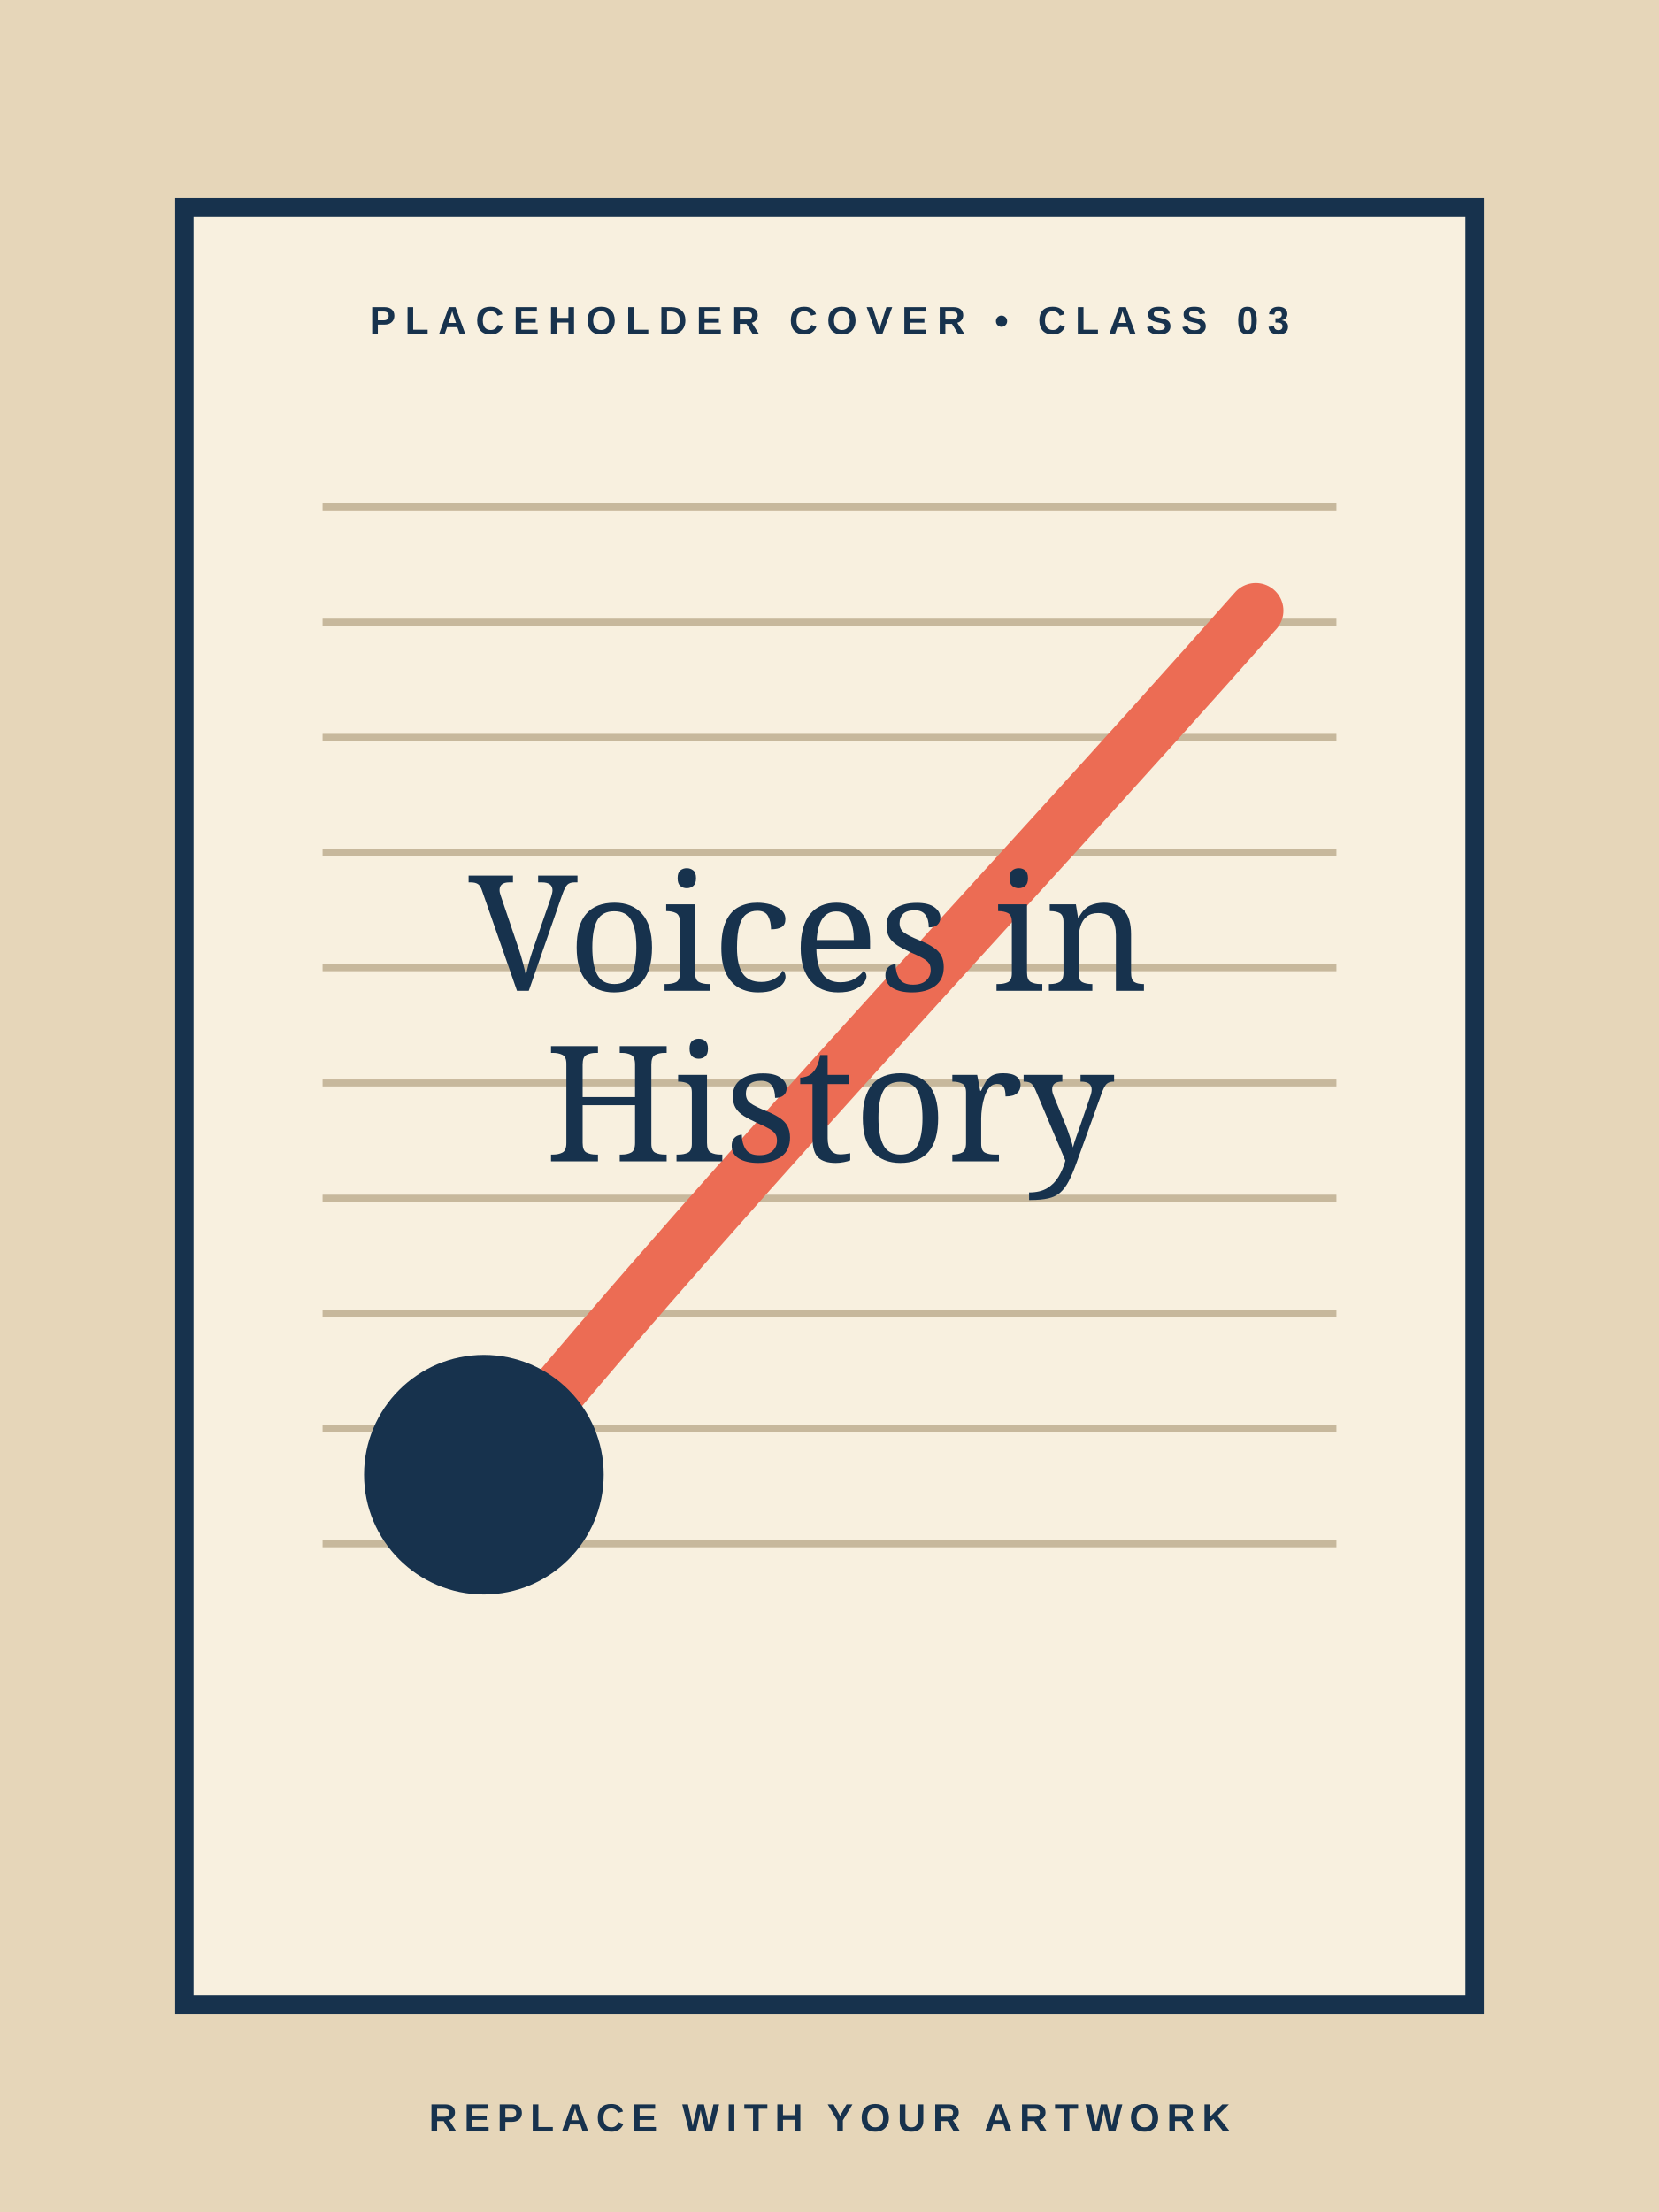
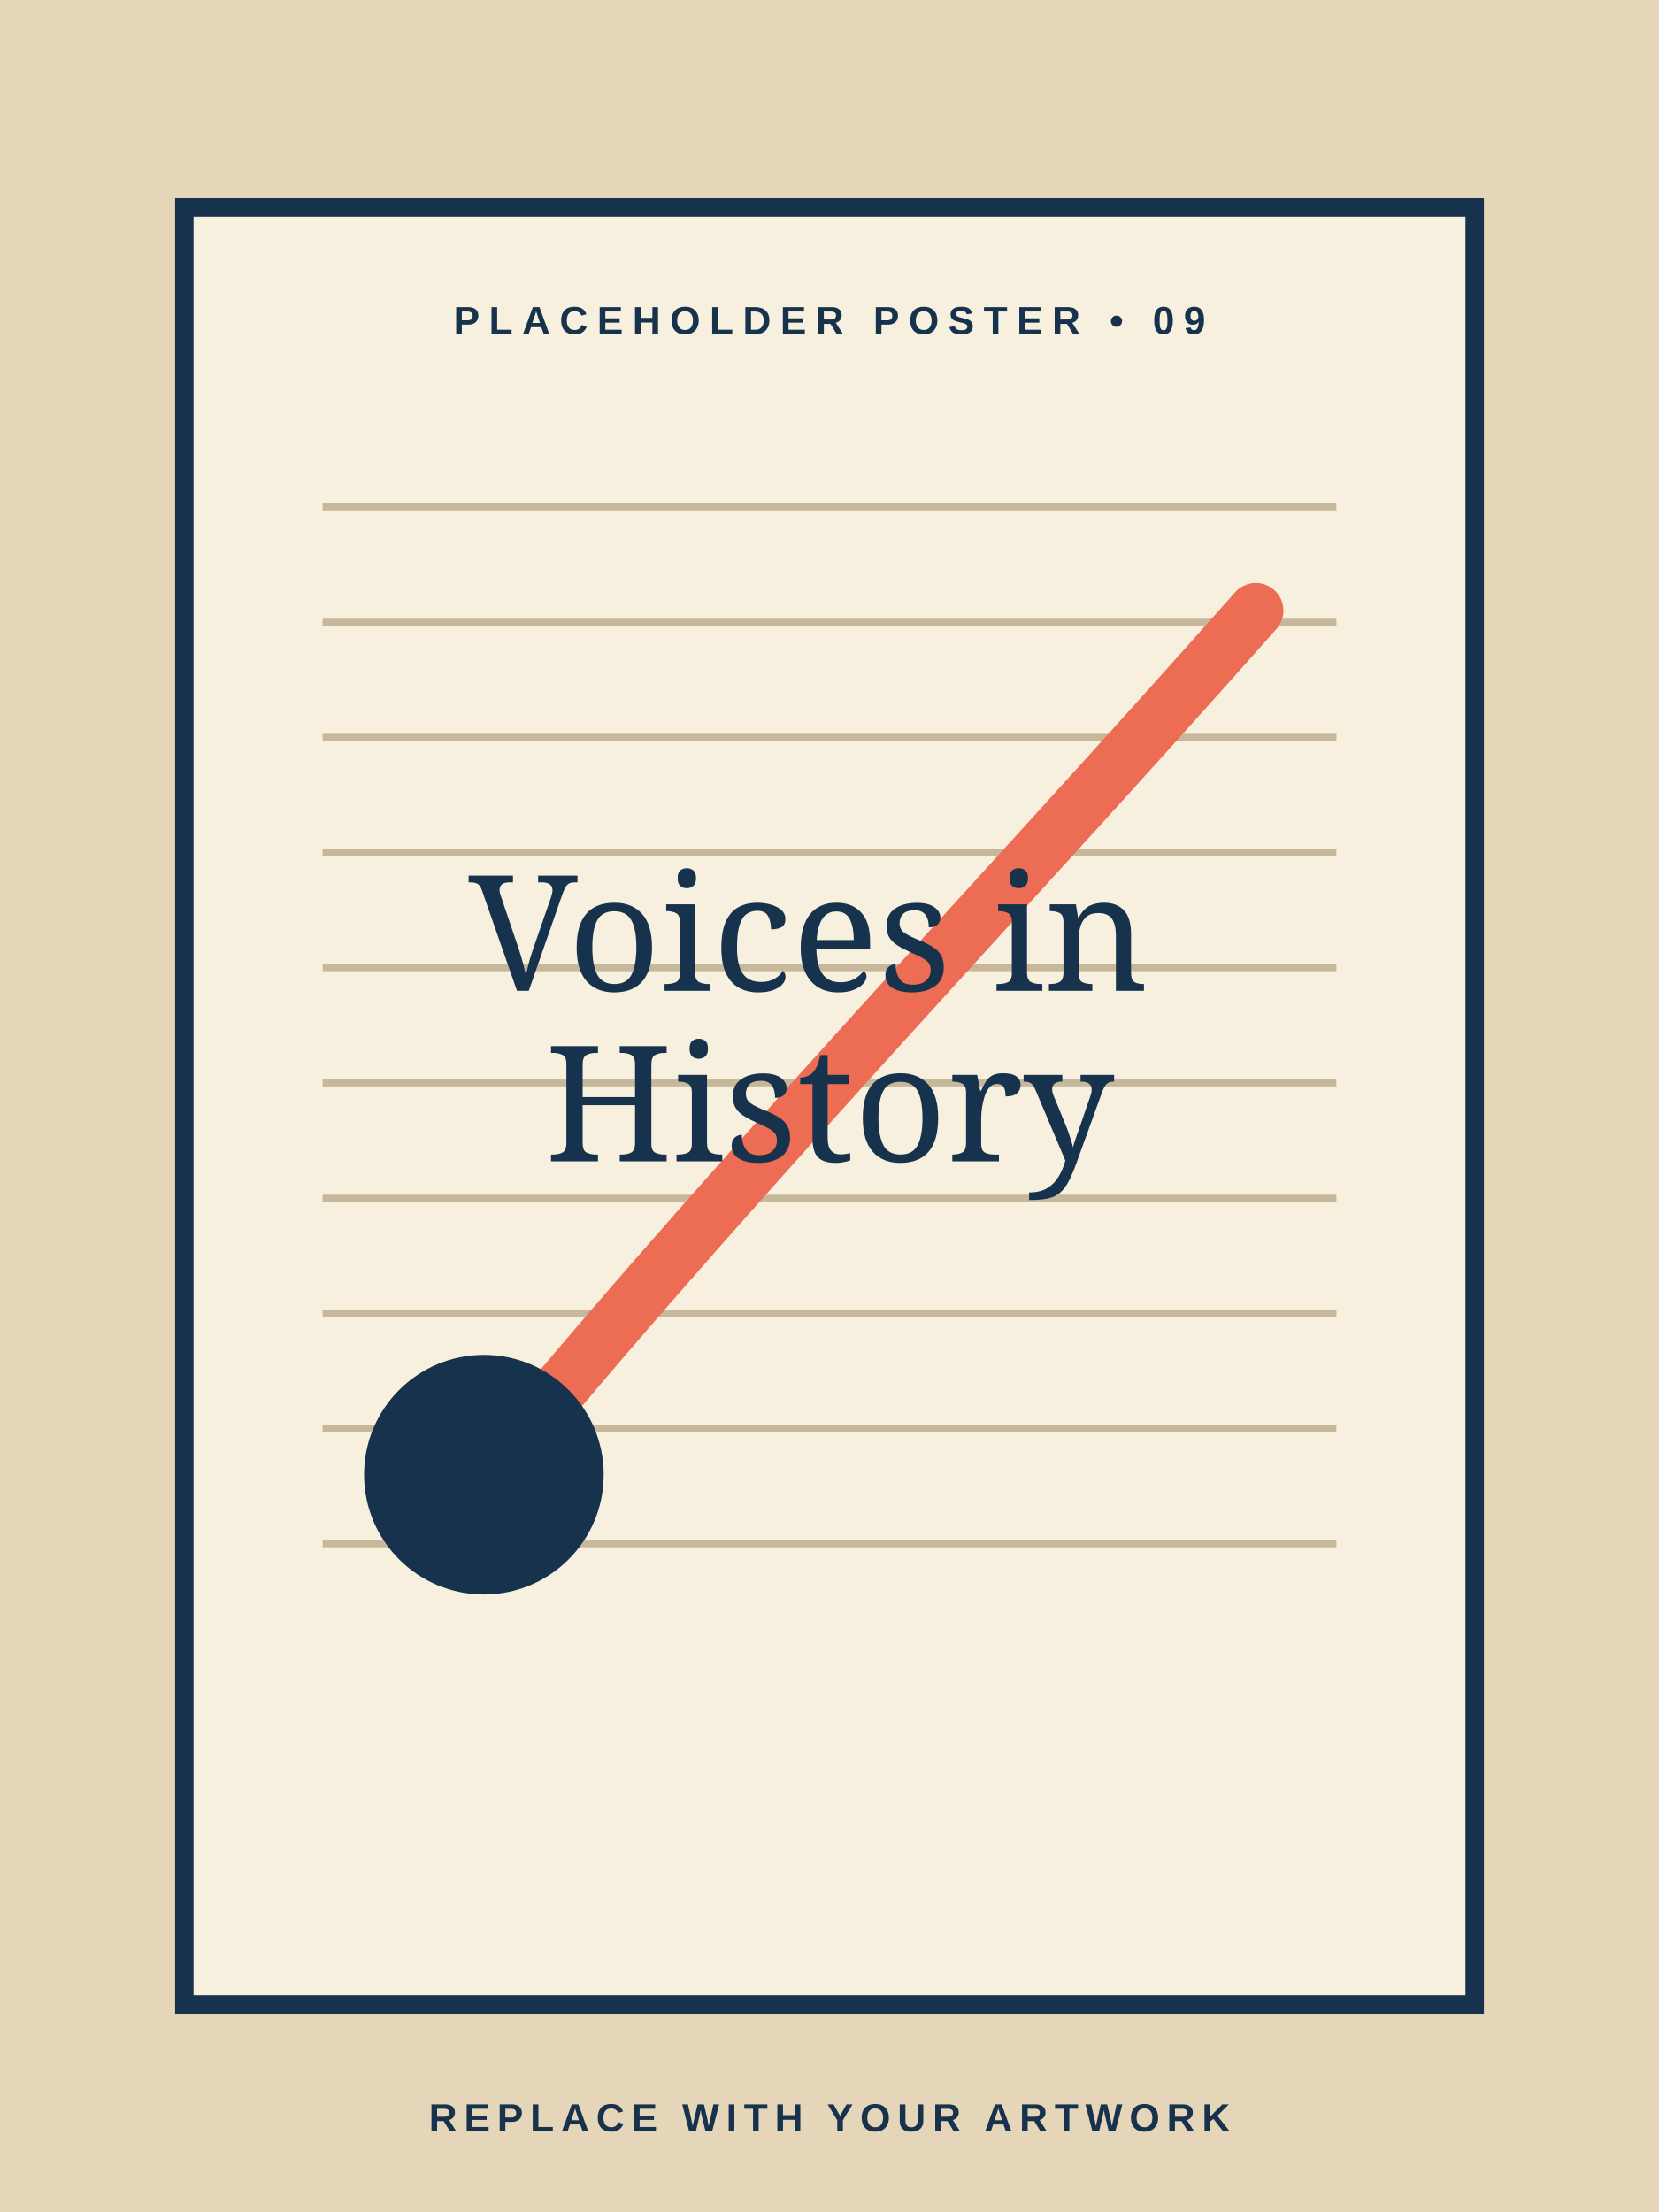
- <svg xmlns="http://www.w3.org/2000/svg" viewBox="0 0 720 960">
+ <svg xmlns="http://www.w3.org/2000/svg" width="720" height="960" viewBox="0 0 720 960">
  <rect width="720" height="960" fill="#e6d6b9" />
  <path d="M80 90h560v780H80z" fill="#f8f0df" stroke="#17324d" stroke-width="8" />
  <g stroke="#c7b89c" stroke-width="3">
    <path d="M140 220h440M140 270h440M140 320h440M140 370h440M140 420h440M140 470h440M140 520h440M140 570h440M140 620h440M140 670h440" />
  </g>
  <path d="M200 655c105-130 230-260 345-390" fill="none" stroke="#ec6c54" stroke-width="24" stroke-linecap="round" />
  <circle cx="210" cy="640" r="52" fill="#17324d" />
  <text x="360" y="430" fill="#17324d" font-family="Georgia,serif" font-size="70" text-anchor="middle">
    <tspan x="360">Voices in</tspan>
    <tspan x="360" dy="74">History</tspan>
  </text>
-   <text x="360" y="145" fill="#17324d" font-family="Arial,sans-serif" font-size="17" font-weight="700" letter-spacing="4" text-anchor="middle">PLACEHOLDER COVER • CLASS 03</text>
+   <text x="360" y="145" fill="#17324d" font-family="Arial,sans-serif" font-size="17" font-weight="700" letter-spacing="4" text-anchor="middle">PLACEHOLDER POSTER • 09</text>
  <text x="360" y="925" fill="#17324d" font-family="Arial,sans-serif" font-size="17" font-weight="700" letter-spacing="3" text-anchor="middle">REPLACE WITH YOUR ARTWORK</text>
</svg>
